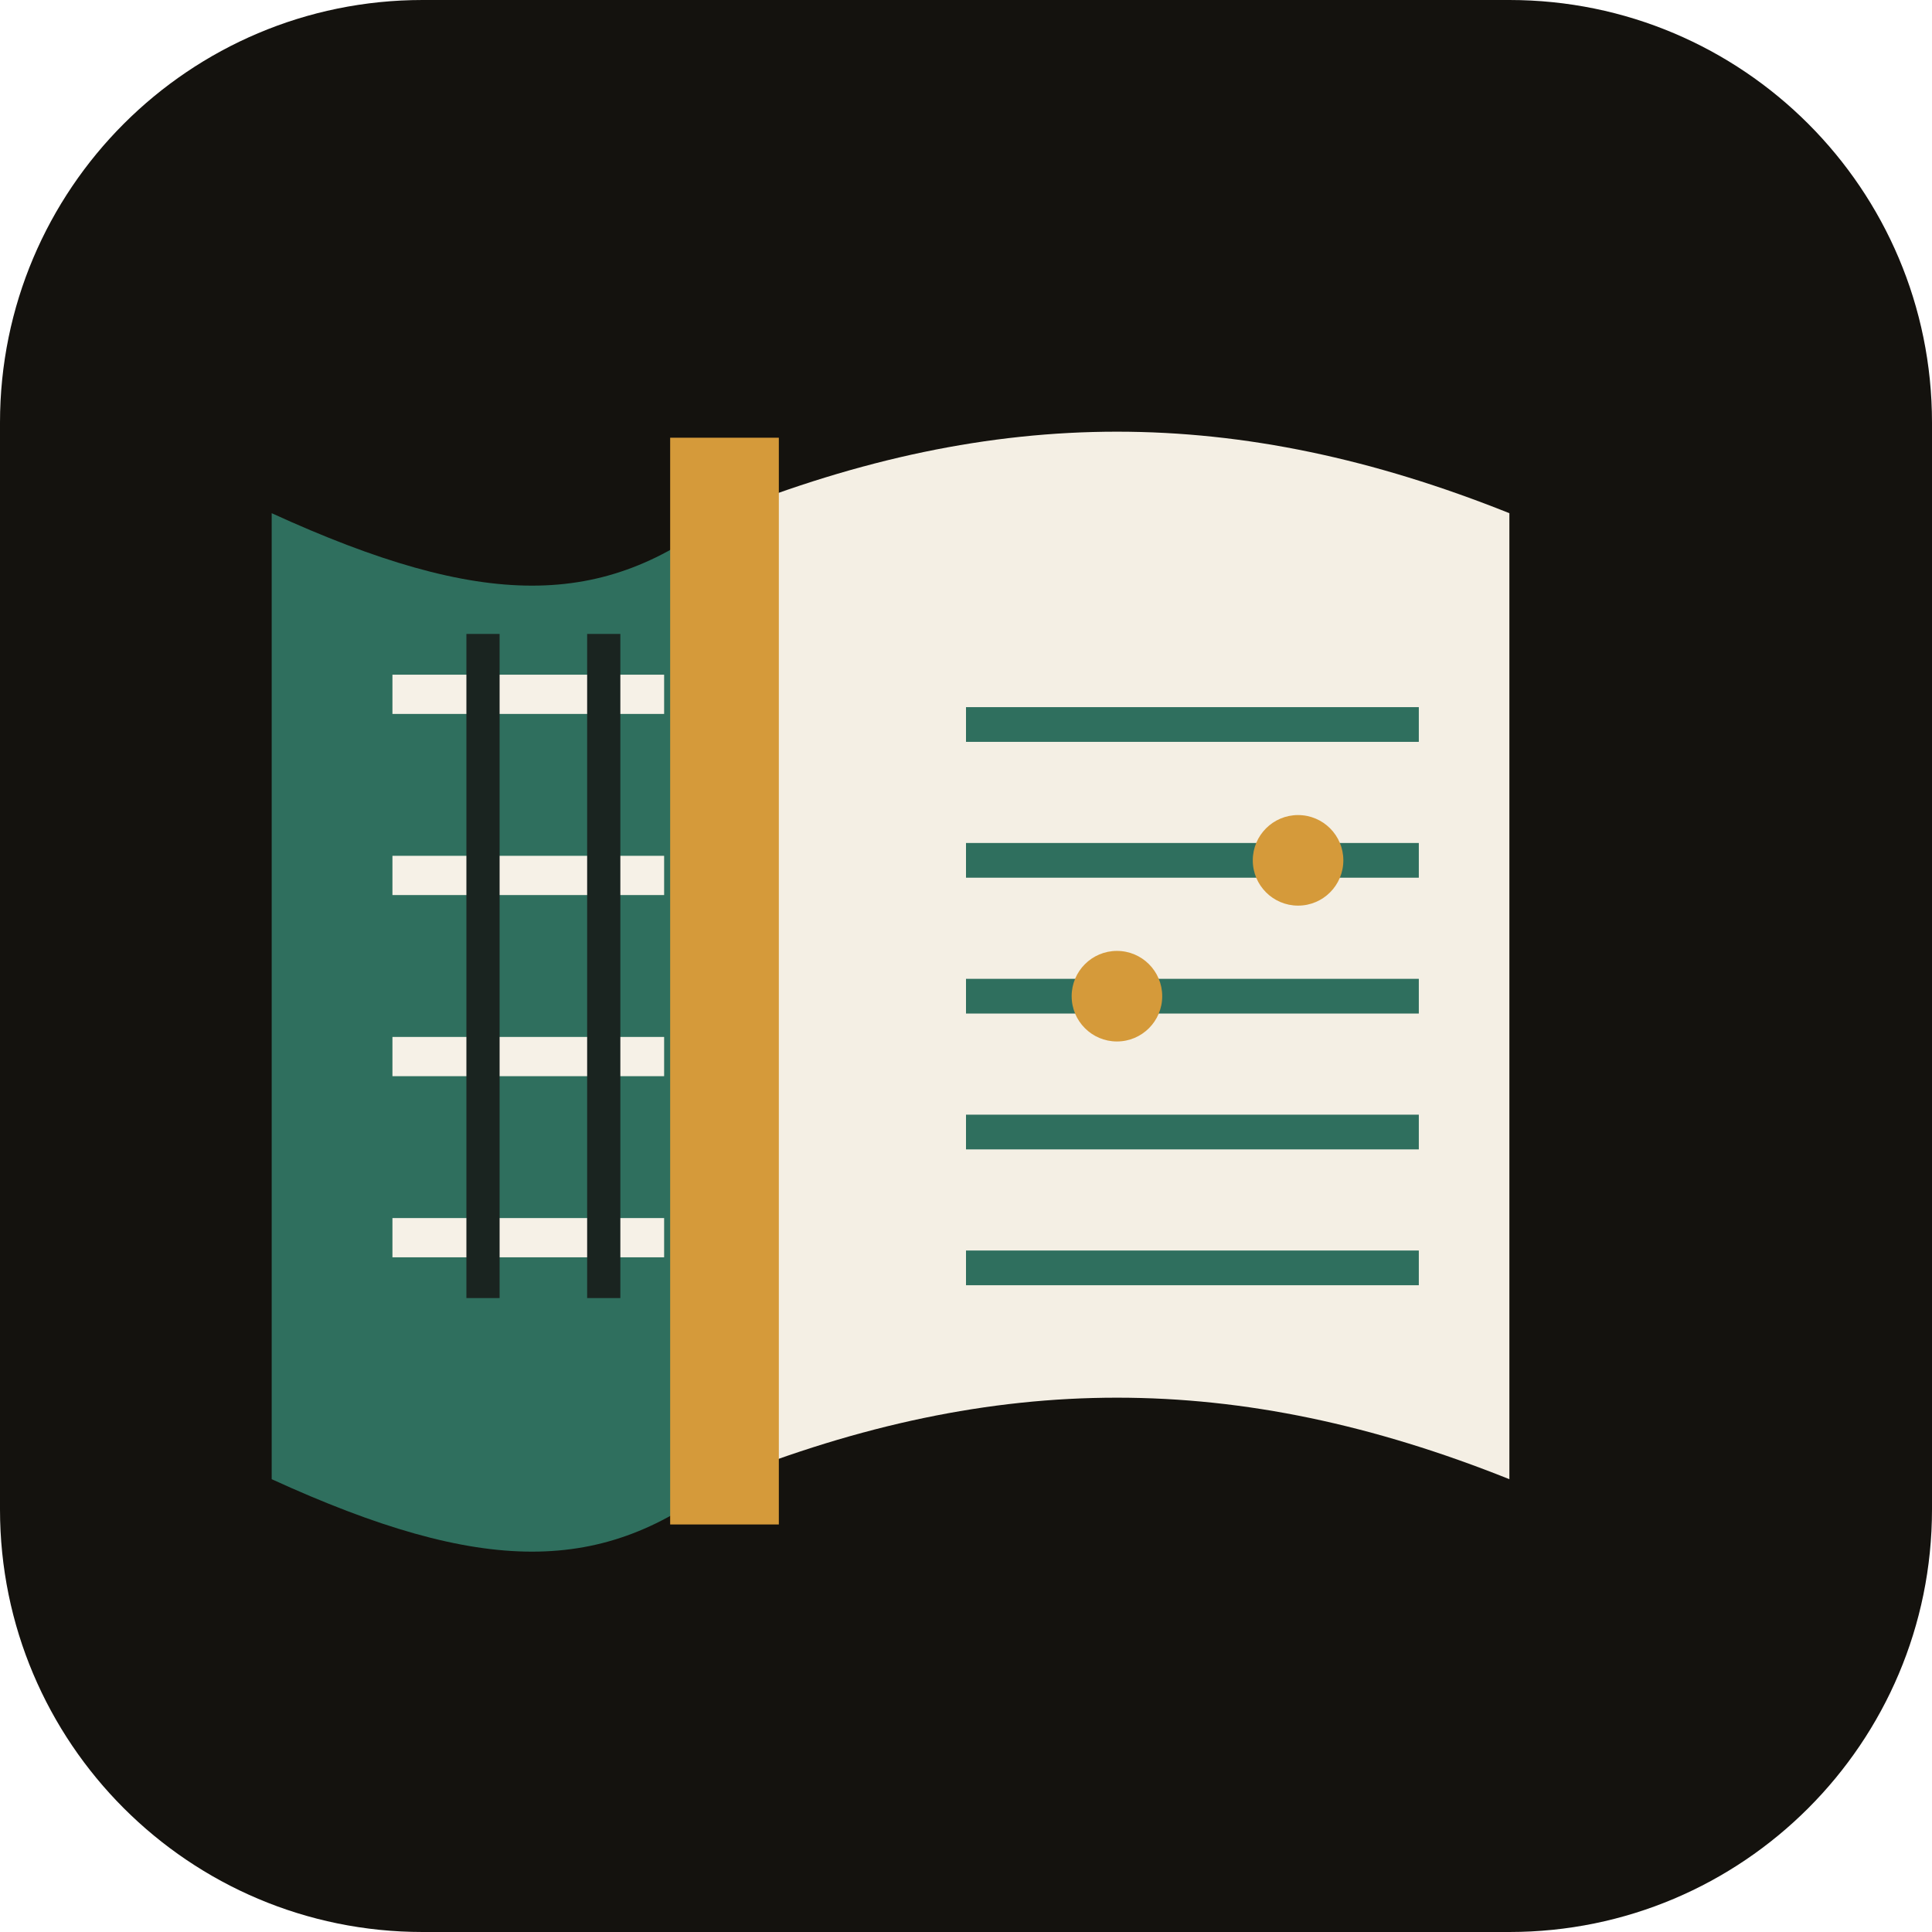
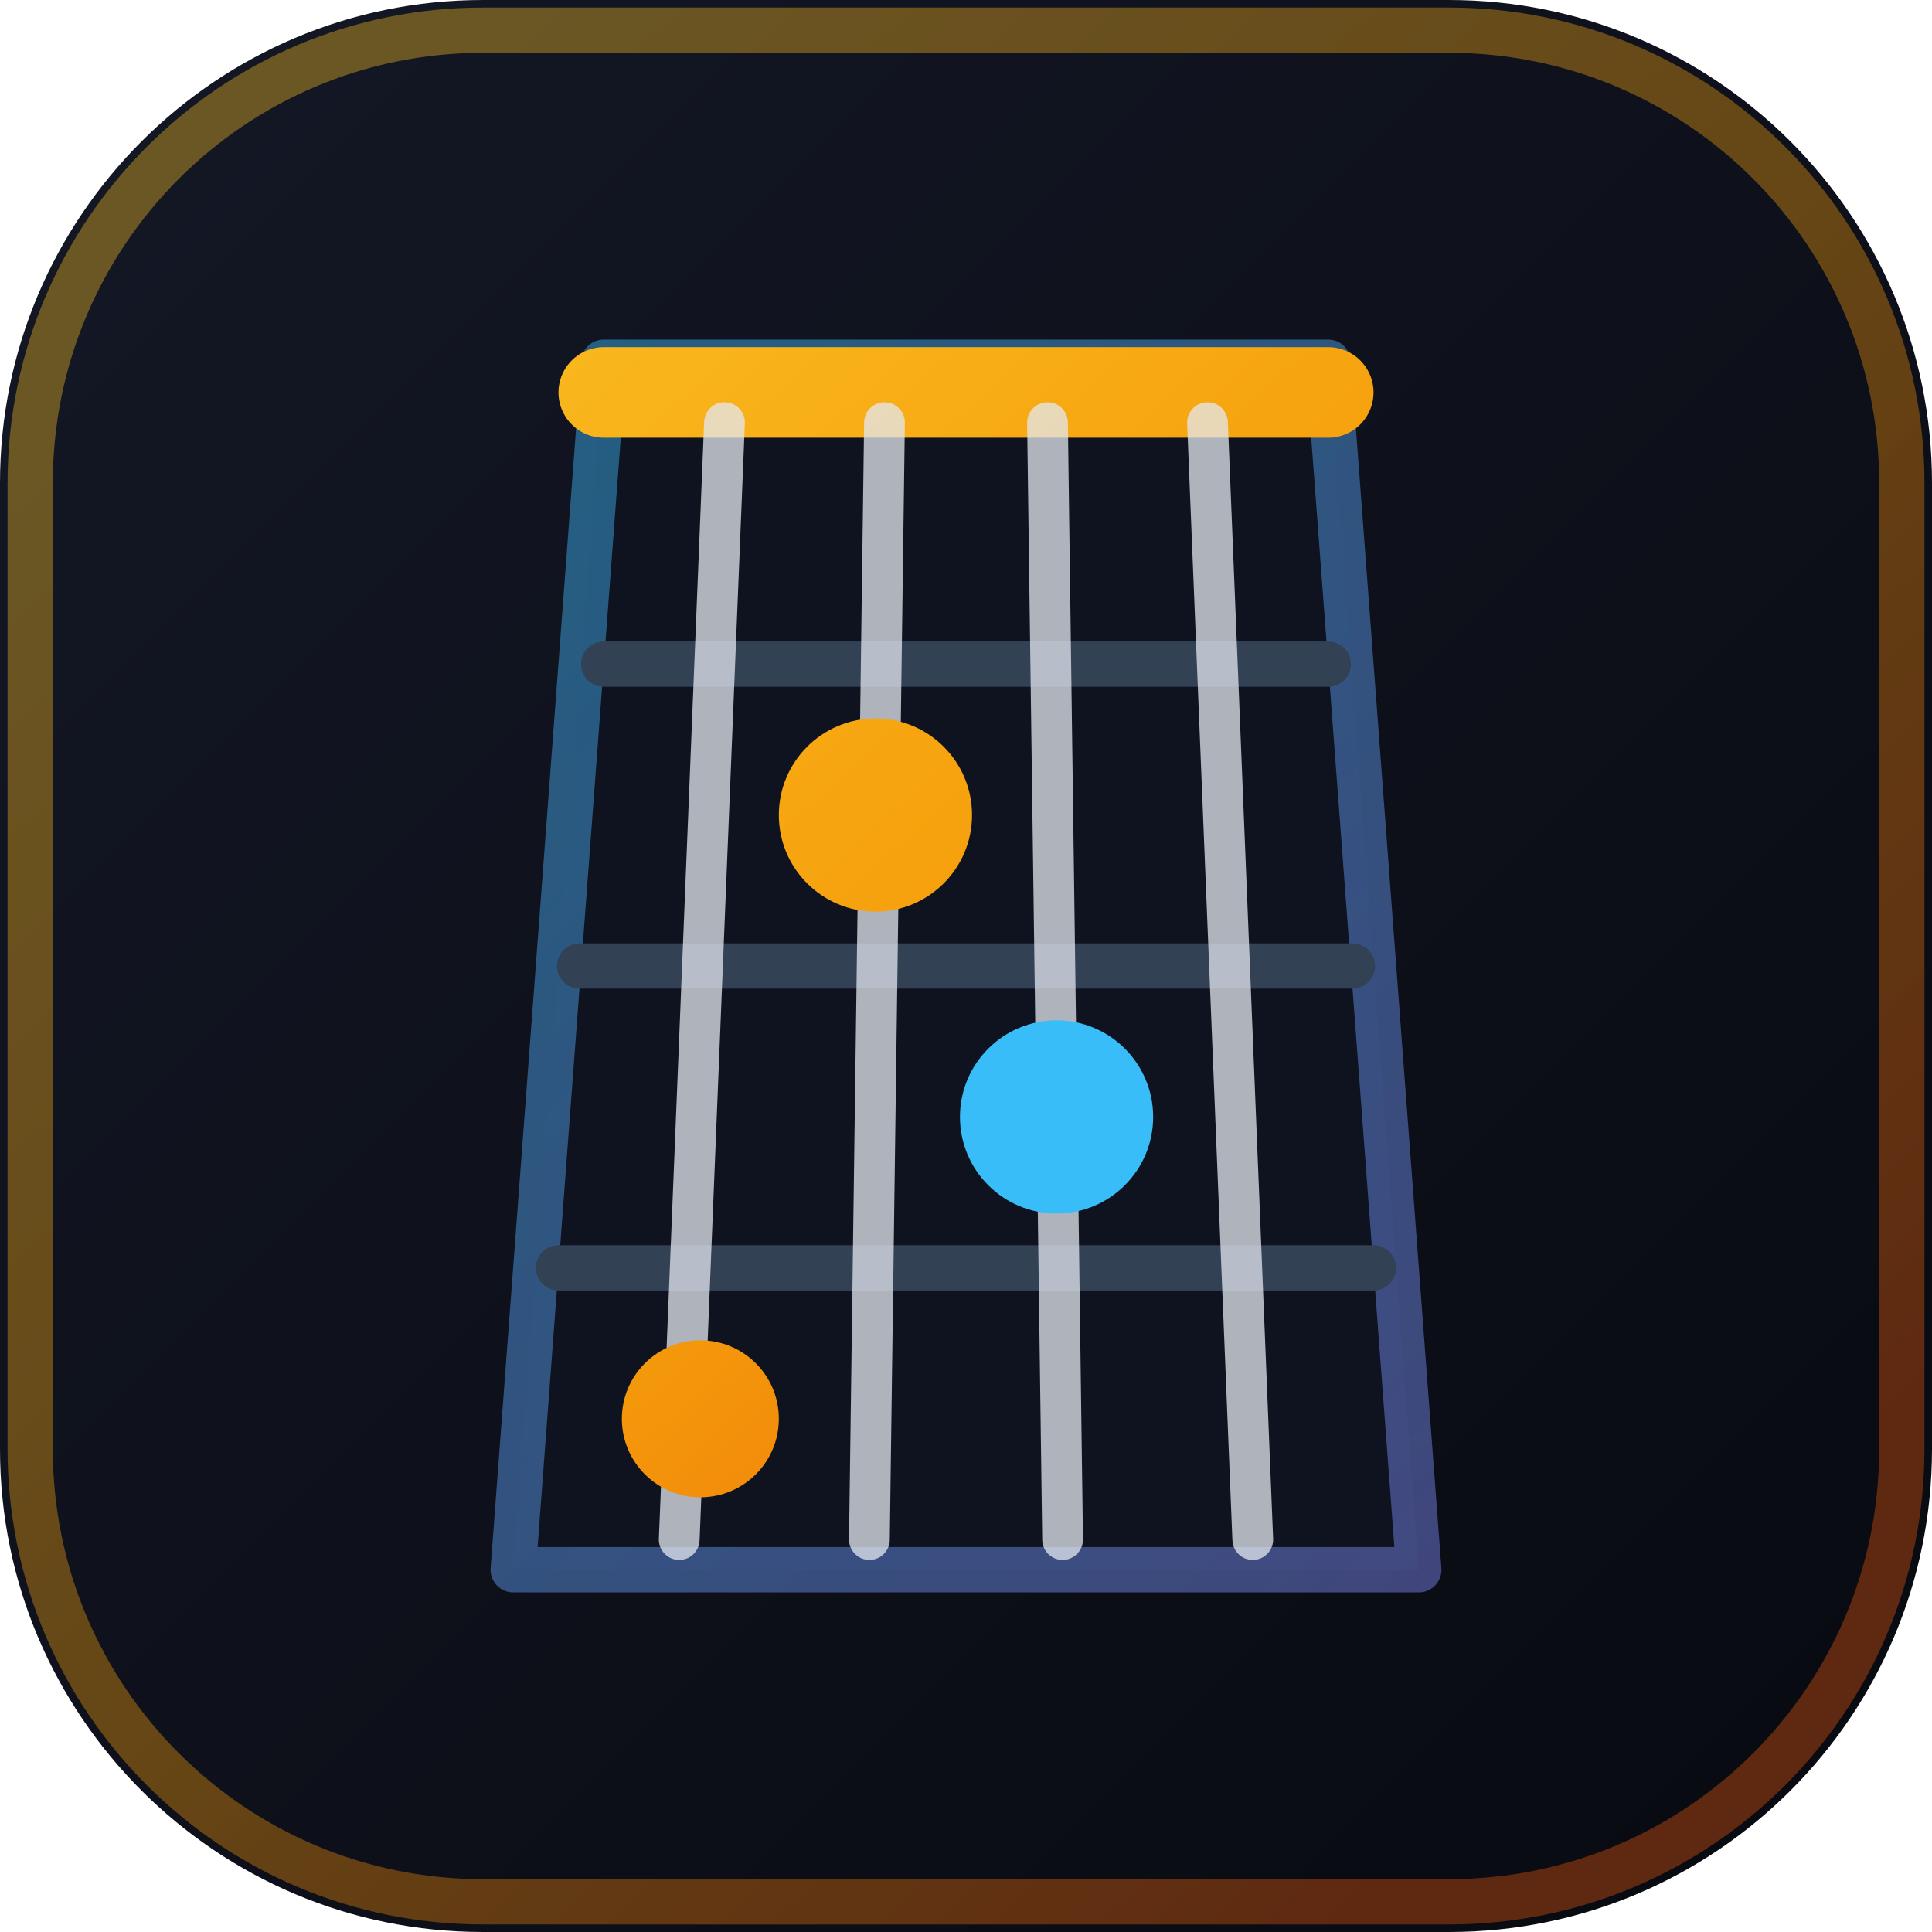
<svg xmlns="http://www.w3.org/2000/svg" viewBox="0 0 64 64" fill="none">
-   <rect width="64" height="64" rx="14" fill="#14120e" />
-   <path d="M9 17c7 3.2 11 3.2 15 0v32c-4 3.2-8 3.2-15 0V17z" fill="#2f6f5e" />
-   <path d="M24 17c9-3.6 17-3.6 26 0v32c-9-3.6-17-3.6-26 0V17z" fill="#f4efe4" />
-   <path d="M22.2 14.5h3.6v36h-3.6z" fill="#d59a3a" />
-   <path stroke="#f6f1e7" stroke-width="1.3" d="M13 23h9M13 29h9M13 35h9M13 41h9" />
-   <path stroke="#1a2420" stroke-width="1.1" d="M16 21v22M20 21v22" />
-   <path stroke="#2f6f5e" stroke-width="1.15" d="M32 24h15M32 28.5h15M32 33h15M32 37.5h15M32 42h15" />
-   <circle cx="37" cy="33" r="1.5" fill="#d59a3a" />
-   <circle cx="43" cy="28.5" r="1.5" fill="#d59a3a" />
+   <defs>
+     <linearGradient id="bg" x1="0" y1="0" x2="64" y2="64" gradientUnits="userSpaceOnUse">
+       <stop offset="0%" stop-color="#141826" />
+       <stop offset="100%" stop-color="#080A10" />
+     </linearGradient>
+     <linearGradient id="accent" x1="10" y1="8" x2="54" y2="56" gradientUnits="userSpaceOnUse">
+       <stop offset="0%" stop-color="#FBBF24" />
+       <stop offset="50%" stop-color="#F59E0B" />
+       <stop offset="100%" stop-color="#EA580C" />
+     </linearGradient>
+     <linearGradient id="cyan" x1="14" y1="14" x2="50" y2="50" gradientUnits="userSpaceOnUse">
+       <stop offset="0%" stop-color="#38BDF8" />
+       <stop offset="100%" stop-color="#818CF8" />
+     </linearGradient>
+   </defs>
+   <rect width="64" height="64" rx="16" fill="url(#bg)" />
+   <rect x="1" y="1" width="62" height="62" rx="15" stroke="url(#accent)" stroke-opacity="0.38" stroke-width="1.5" />
+   <path d="M20 12h24l3 40H17l3-40z" fill="#0F131F" stroke="url(#cyan)" stroke-opacity="0.45" stroke-width="1.5" stroke-linejoin="round" />
+   <path stroke="#334155" stroke-width="1.5" stroke-linecap="round" d="M20 22h24M19.2 32h25.6M18.5 42h27" />
+   <path stroke="url(#accent)" stroke-width="3" stroke-linecap="round" d="M20 13h24" />
+   <path stroke="#E2E8F0" stroke-opacity="0.75" stroke-width="1.35" stroke-linecap="round" d="M24 14l-1.5 37M29.3 14l-.5 37M34.7 14l.5 37M40 14l1.5 37" />
+   <circle cx="29" cy="27" r="3.2" fill="url(#accent)" />
+   <circle cx="35" cy="37" r="3.2" fill="#38BDF8" />
+   <circle cx="23.2" cy="47" r="2.6" fill="url(#accent)" />
</svg>
